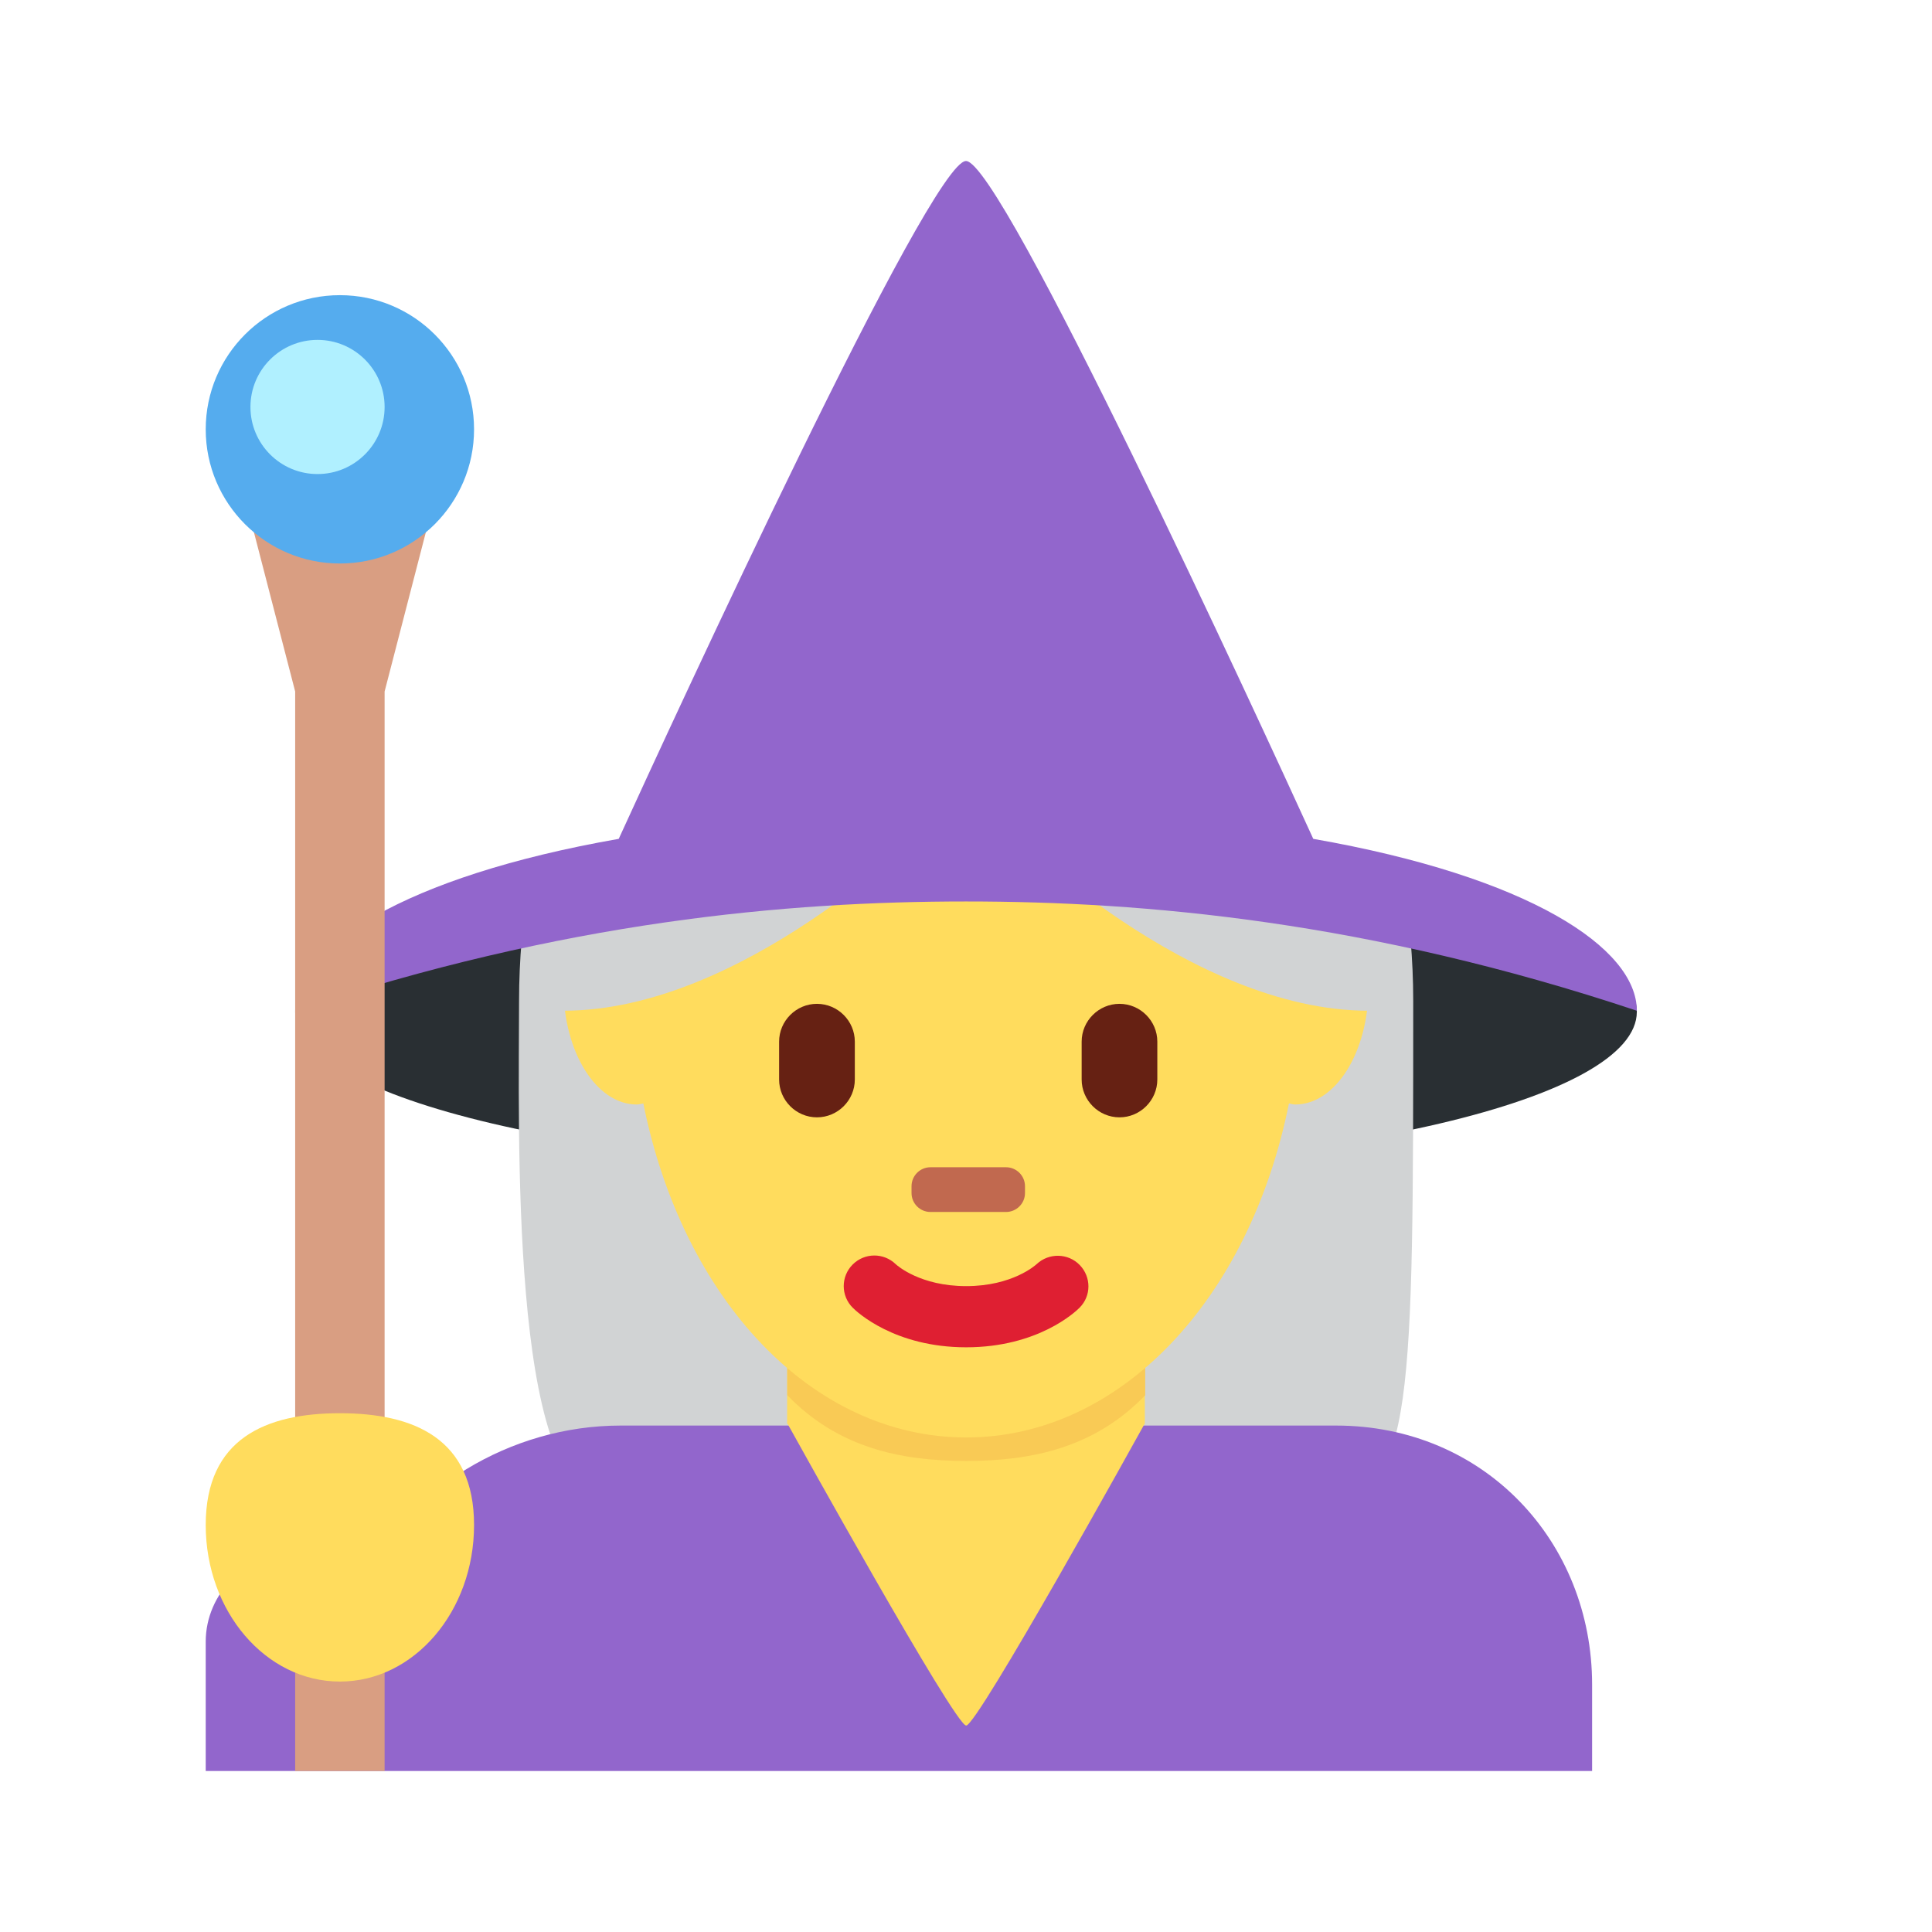
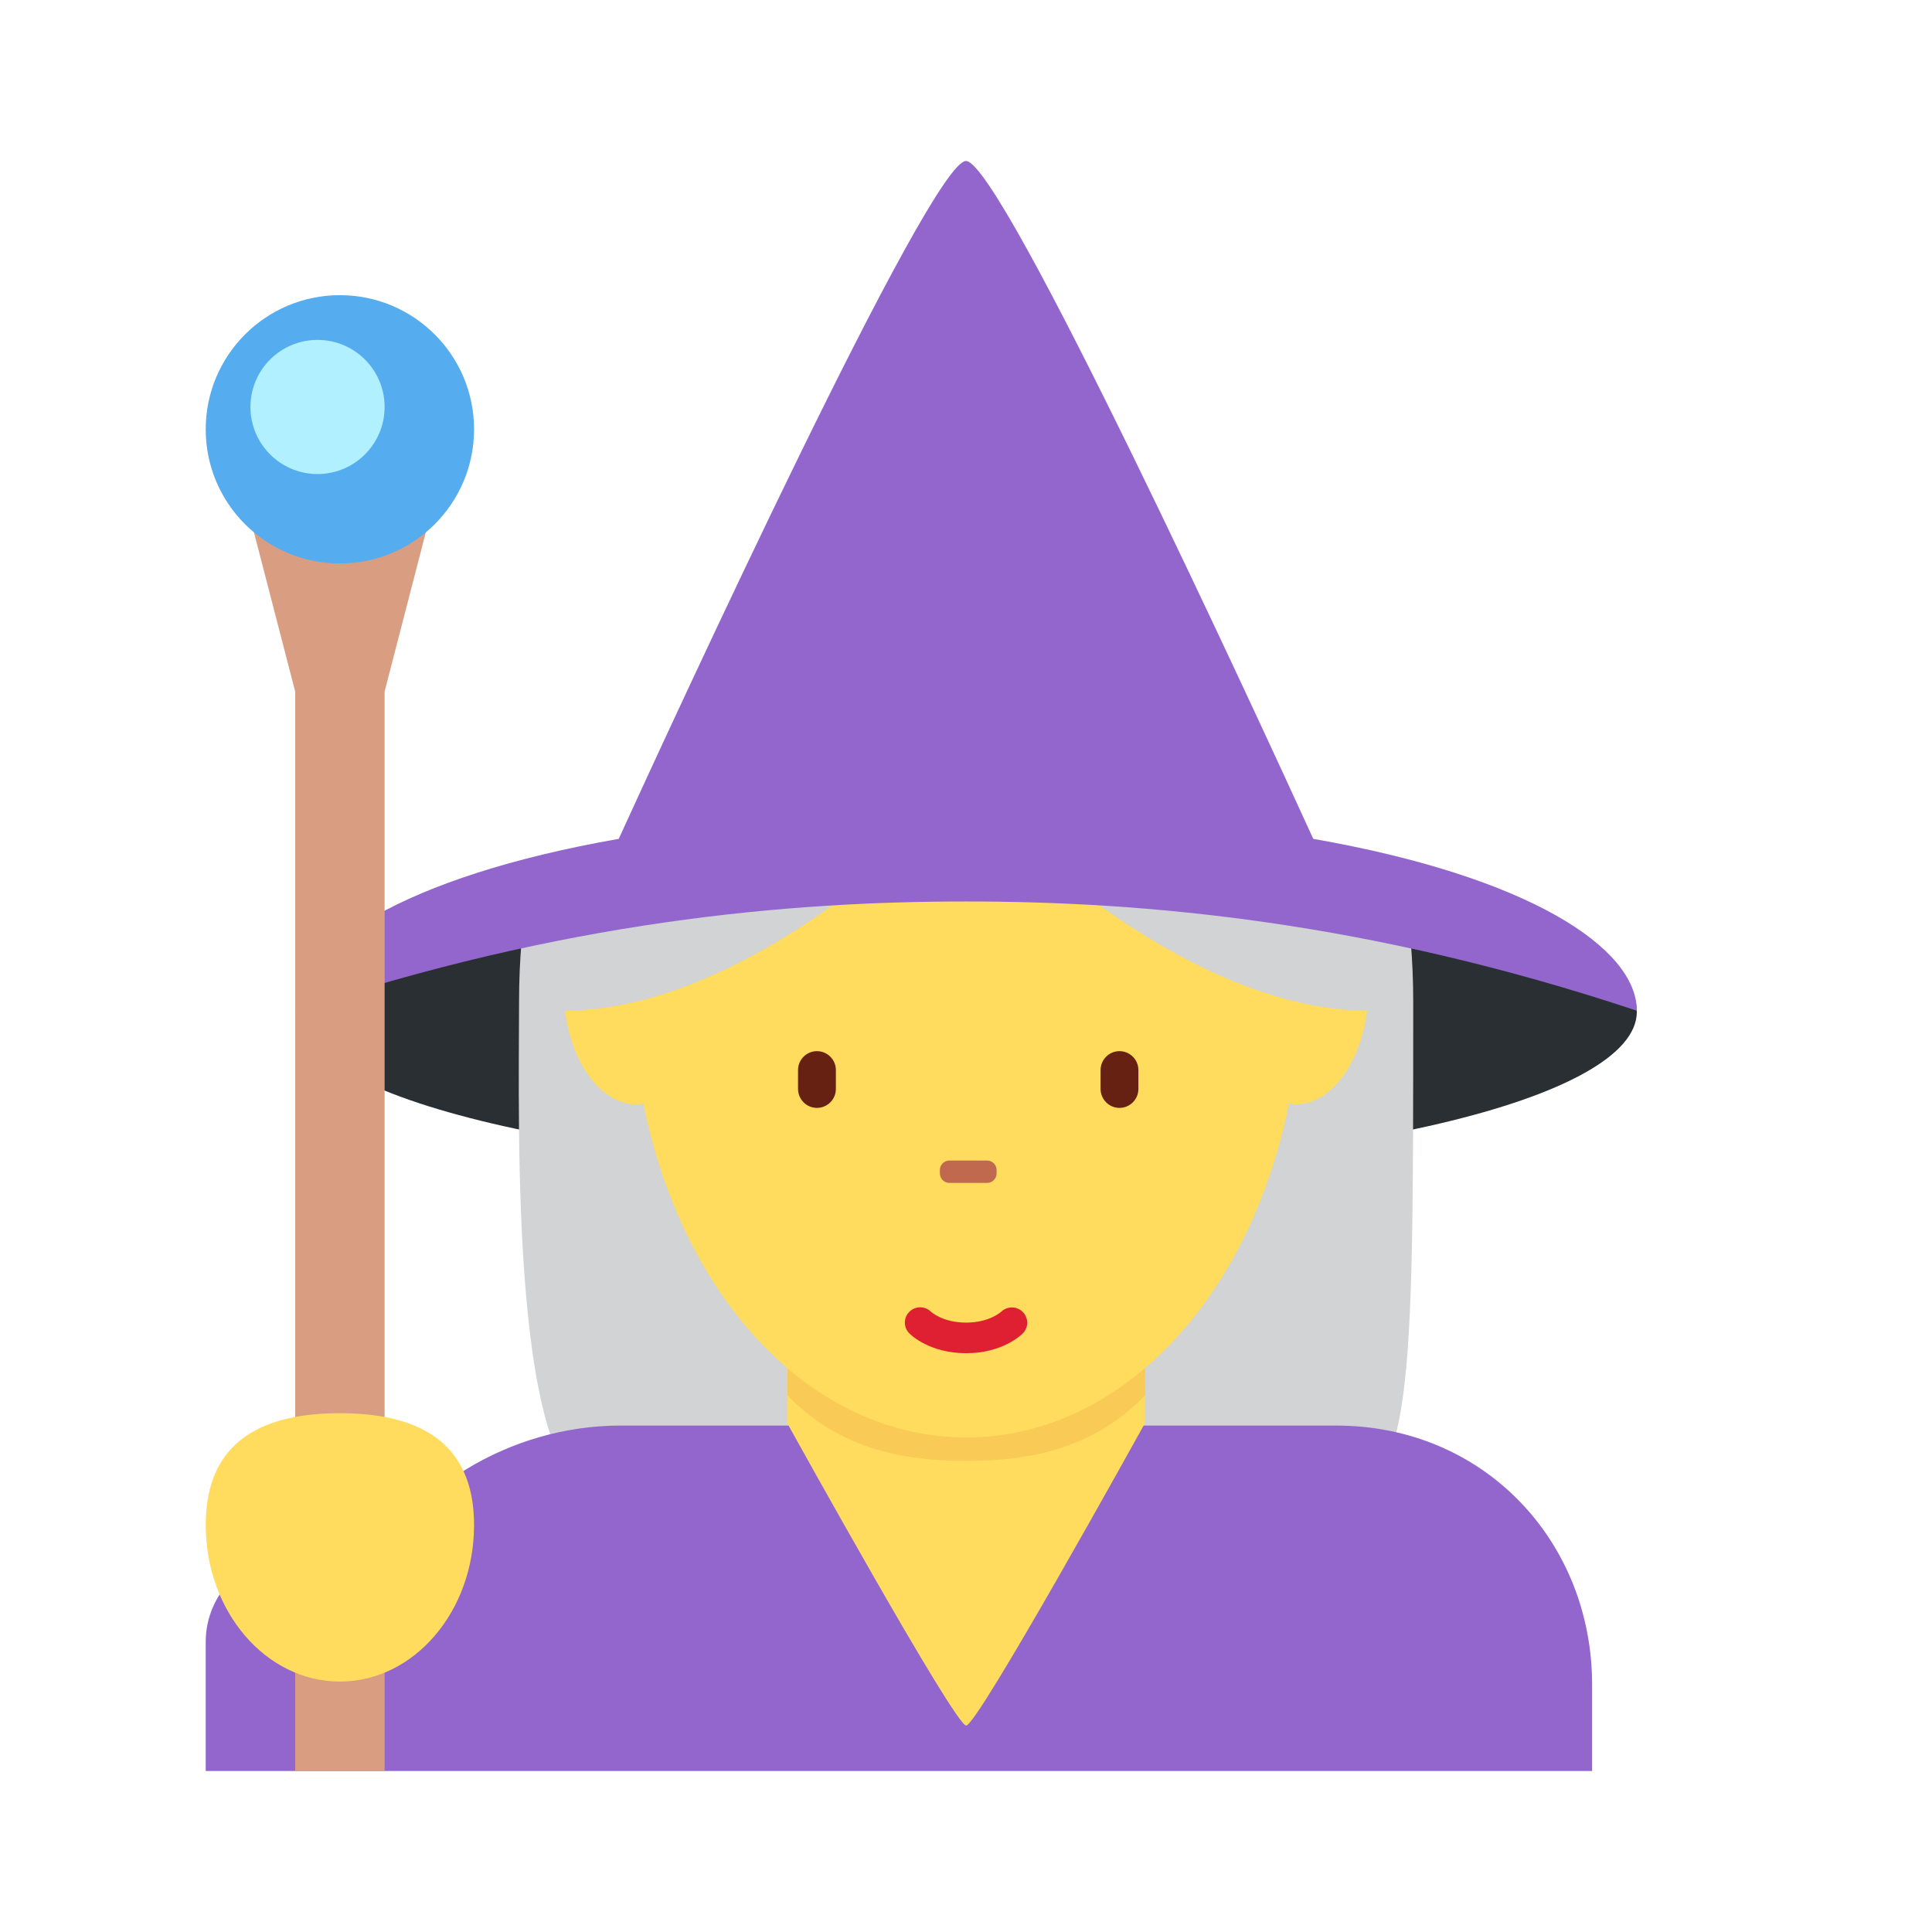
<svg xmlns="http://www.w3.org/2000/svg" viewBox="-3.6 -3.6 43.2 43.2">
  <ellipse fill="#292F33" cx="18" cy="19.024" rx="15" ry="3.529" />
  <path fill="#D1D3D4" d="M8.226 16c-.135 1-.22 1.83-.22 2.79 0 2.737-.214 11.027 1.875 11.027 1.928 0 4.374-2.013 8.123-2.013 3.748 0 6.247 2.072 8.122 2.072C28 29.876 28 27.676 28 18.78c0-.96-.085-1.78-.22-2.78H8.226z" />
  <path fill="#9266CC" d="M26.276 28.276h-16c-2.486 0-4.774 1.443-5.762 3.449-.368-.415-.907-.619-1.514-.619-1.1 0-2 .935-2 1.998V36h31v-1.931c0-3.199-2.411-5.793-5.724-5.793z" />
  <path fill="#FFDC5D" d="M14 25v3.234c0 .004.011.007.015.011.132.237 3.737 6.739 3.989 6.739.253 0 3.854-6.502 3.985-6.739.004-.004.01-.007.01-.011V25H14z" />
  <path fill="#F9CA55" d="M14.006 27.599c1.115 1.155 2.497 1.468 3.999 1.468 1.503 0 2.886-.312 4.001-1.468v-2.937h-8v2.937z" />
  <path fill="#FFDC5D" d="M25.361 15.852c-.02 0-.039.008-.06.01-.771-4.678-3.743-8.168-7.298-8.168-3.557 0-6.529 3.49-7.3 8.169-.022-.001-.043-.01-.065-.01C9.734 15.852 9 17.027 9 18.475s.734 2.622 1.639 2.622c.05 0 .097-.017.146-.024.881 4.388 3.776 7.469 7.219 7.469 3.442 0 6.335-3.08 7.217-7.468.047.007.092.023.14.023.905 0 1.639-1.174 1.639-2.622s-.733-2.623-1.639-2.623z" />
-   <path fill="#DF1F32" d="M18.004 26.526c-1.606 0-2.447-.794-2.537-.885-.268-.267-.268-.7 0-.967.266-.265.692-.267.961-.007.035.032.551.491 1.576.491 1.038 0 1.555-.473 1.576-.492.273-.256.703-.248.963.02.26.269.26.691-.004.955-.09.091-.929.885-2.535.885" />
-   <path fill="#C1694F" d="M18.895 23.5h-1.69c-.233 0-.423-.19-.423-.423v-.153c0-.233.189-.424.423-.424h1.69c.233 0 .424.19.424.424v.153c0 .233-.191.423-.424.423" />
-   <path fill="#662113" d="M14.667 21.384c-.465 0-.846-.381-.846-.847v-.845c0-.465.381-.846.846-.846.466 0 .847.381.847.846v.845c0 .466-.381.847-.847.847m6.765 0c-.465 0-.846-.381-.846-.847v-.845c0-.465.381-.846.846-.846.465 0 .846.381.846.846v.845c0 .466-.381.847-.846.847" />
+   <g transform="translate(0,0.4) translate(18,25.99) scale(0.5) translate(-18,-25.99)">
+     <path fill="#DF1F32" d="M18.004 26.526c-1.606 0-2.447-.794-2.537-.885-.268-.267-.268-.7 0-.967.266-.265.692-.267.961-.007.035.032.551.491 1.576.491 1.038 0 1.555-.473 1.576-.492.273-.256.703-.248.963.02.26.269.26.691-.004.955-.09.091-.929.885-2.535.885" />
+   </g>
+   <g transform="translate(0,-0.4) translate(18.05,23) scale(0.5) translate(-18.05,-23)">
+     <path fill="#C1694F" d="M18.895 23.5h-1.69c-.233 0-.423-.19-.423-.423v-.153c0-.233.189-.424.423-.424h1.69c.233 0 .424.19.424.424v.153c0 .233-.191.423-.424.423" />
+   </g>
+   <g transform="translate(14.667,20.9615) scale(0.5) translate(-14.667,-20.9615)">
+     <path fill="#662113" d="M14.667 21.384c-.465 0-.846-.381-.846-.847v-.845c0-.465.381-.846.846-.846.466 0 .847.381.847.846v.845c0 .466-.381.847-.847.847" />
+   </g>
+   <g transform="translate(21.432,20.9615) scale(0.5) translate(-21.432,-20.9615)">
+     <path fill="#662113" d="M21.432 21.384c-.465 0-.846-.381-.846-.847v-.845c0-.465.381-.846.846-.846.465 0 .846.381.846.846v.845c0 .466-.381.847-.846.847" />
+   </g>
  <path fill="#D1D3D4" d="M17 15s-4 4-8 4c0 0-1-1 0-2s8-2 8-2zm2 0s4 4 8 4c0 0 1-1 0-2s-8-2-8-2z" />
  <path fill="#9266CC" d="M25.765 15.157C24.537 12.47 18.793 0 18 0s-6.537 12.47-7.765 15.157C5.415 16.001 3 17.595 3 19c6-2 11-2.443 15-2.443S27 17 33 19c0-1.405-2.415-2.999-7.235-3.843z" />
  <path fill="#D99E82" d="M5 36H3V11.862L2 8h4l-1 3.862z" />
  <circle fill="#55ACEE" cx="4" cy="6" r="3" />
  <circle fill="#B0F0FF" cx="3.5" cy="5.5" r="1.5" />
  <path fill="#FFDC5D" d="M7 30.5C7 32.433 5.657 34 4 34s-3-1.567-3-3.5S2.343 28 4 28s3 .567 3 2.5z" />
</svg>
